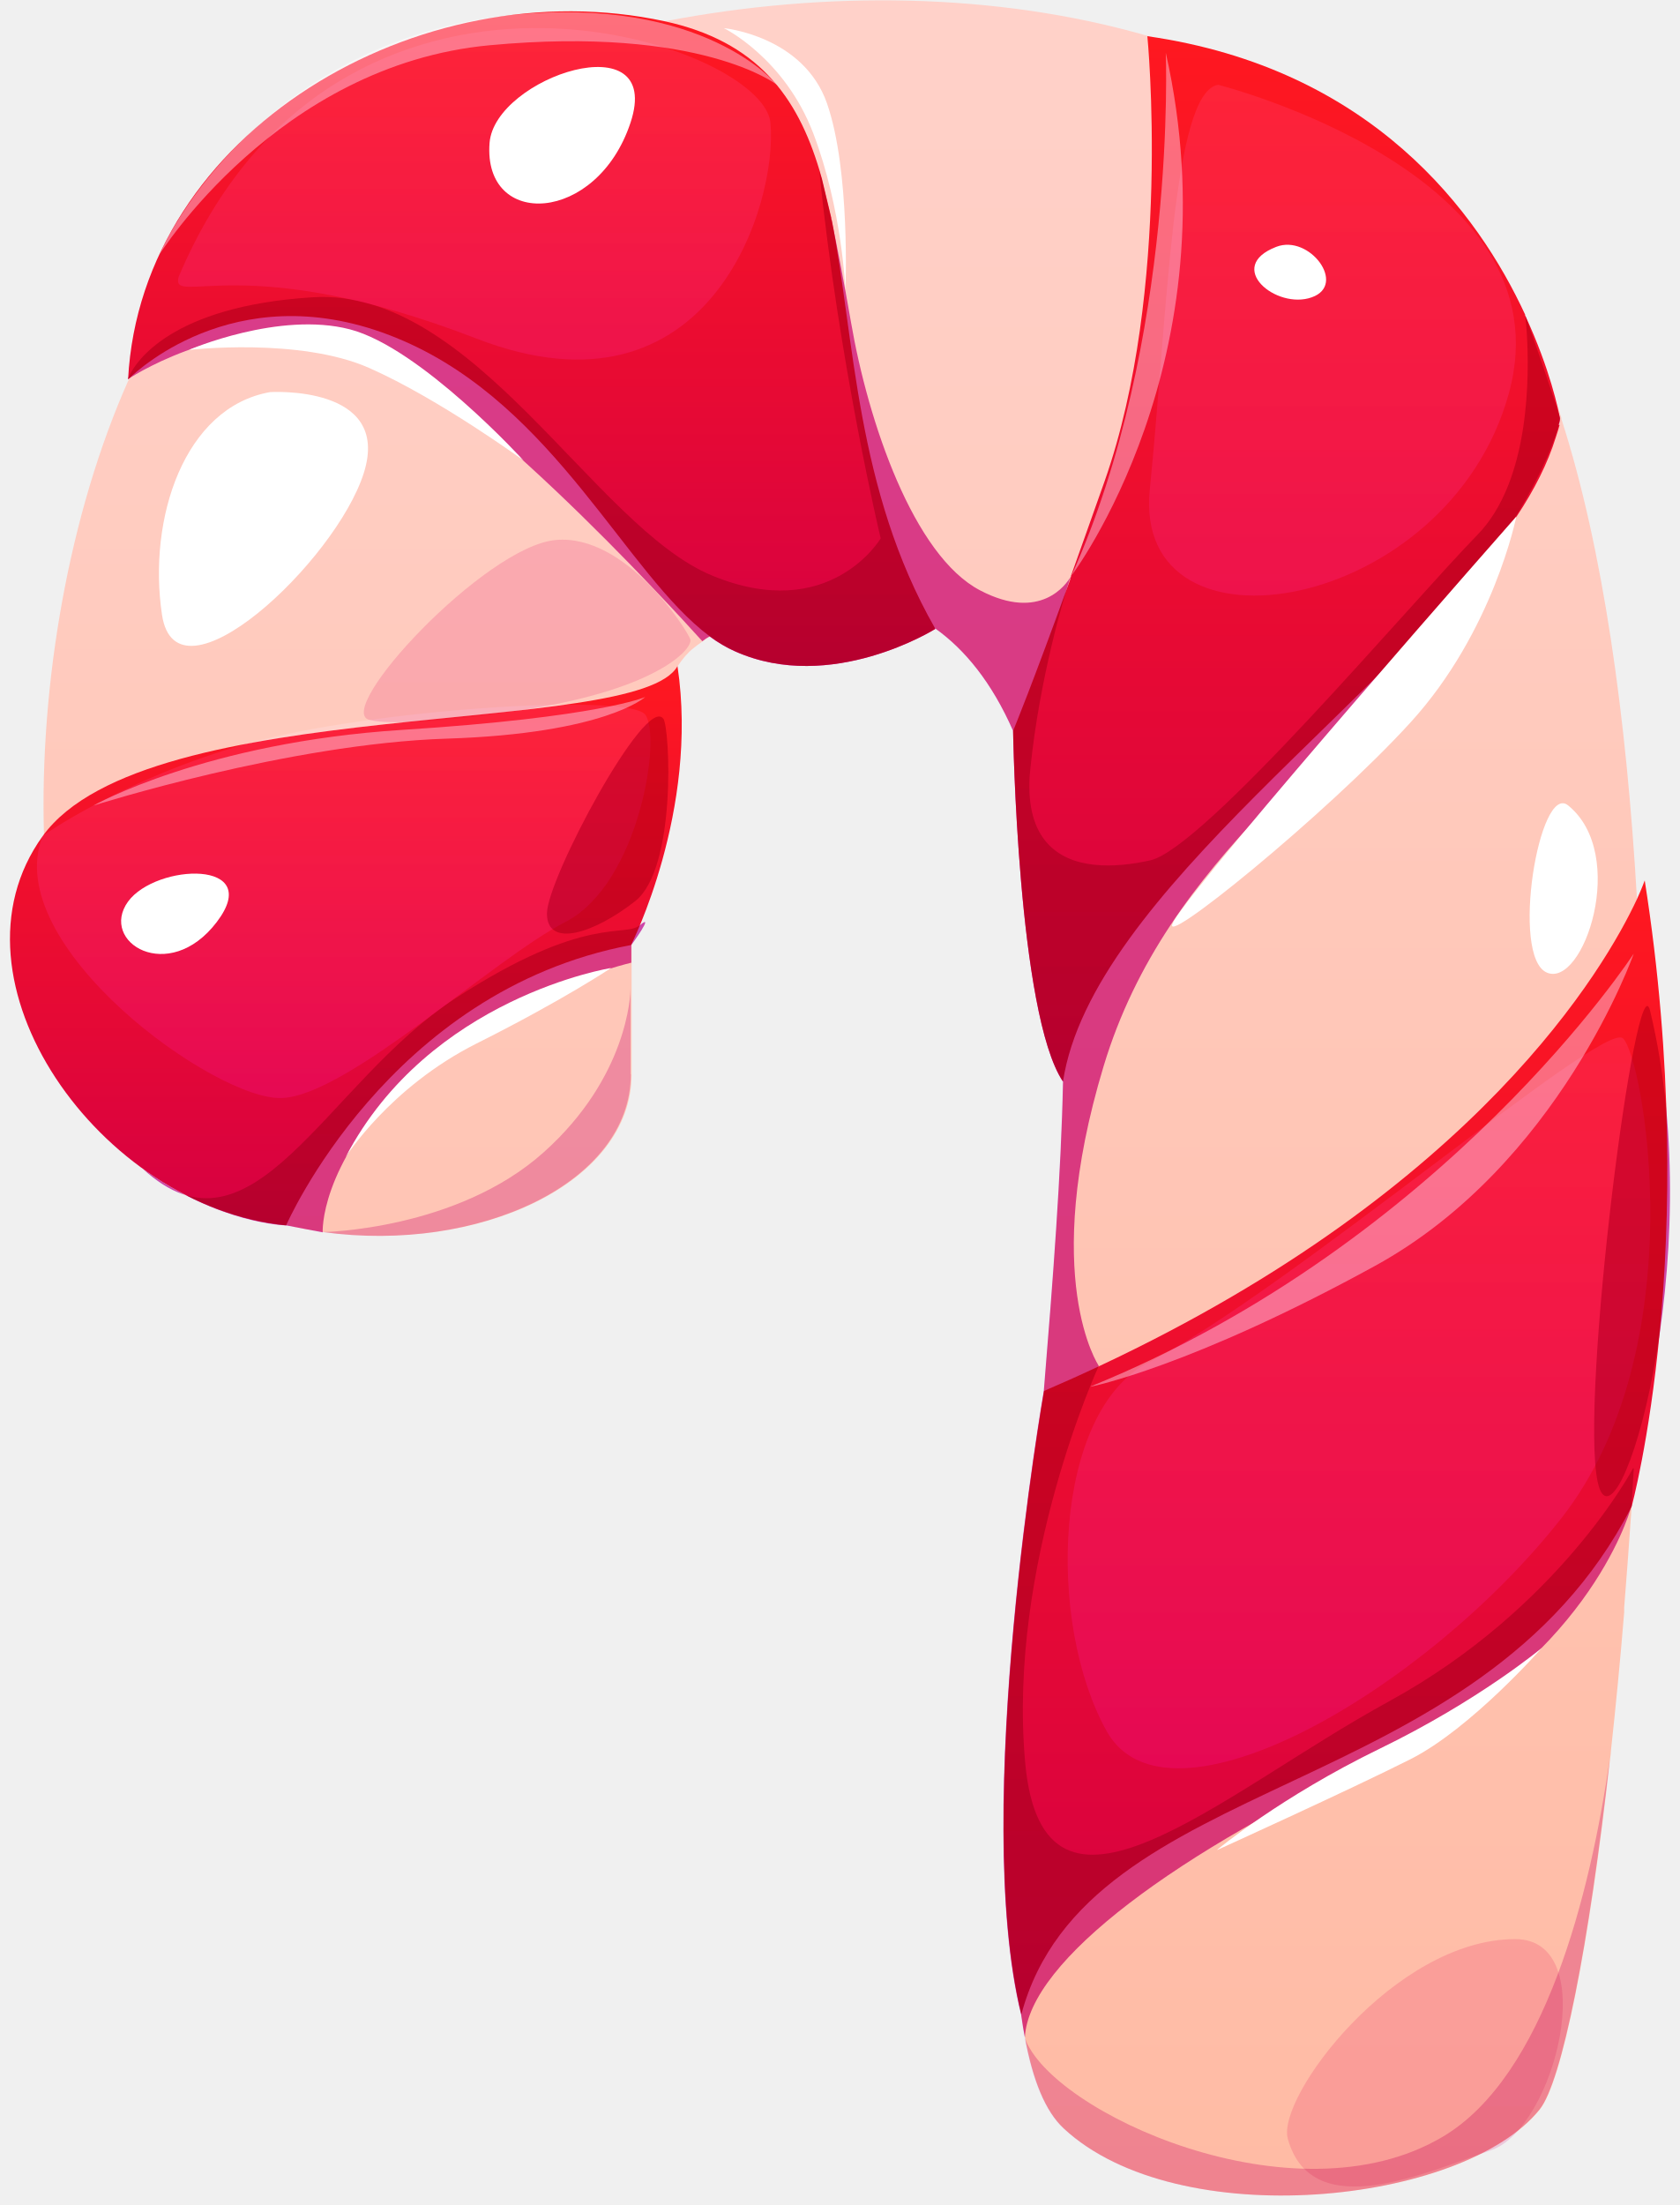
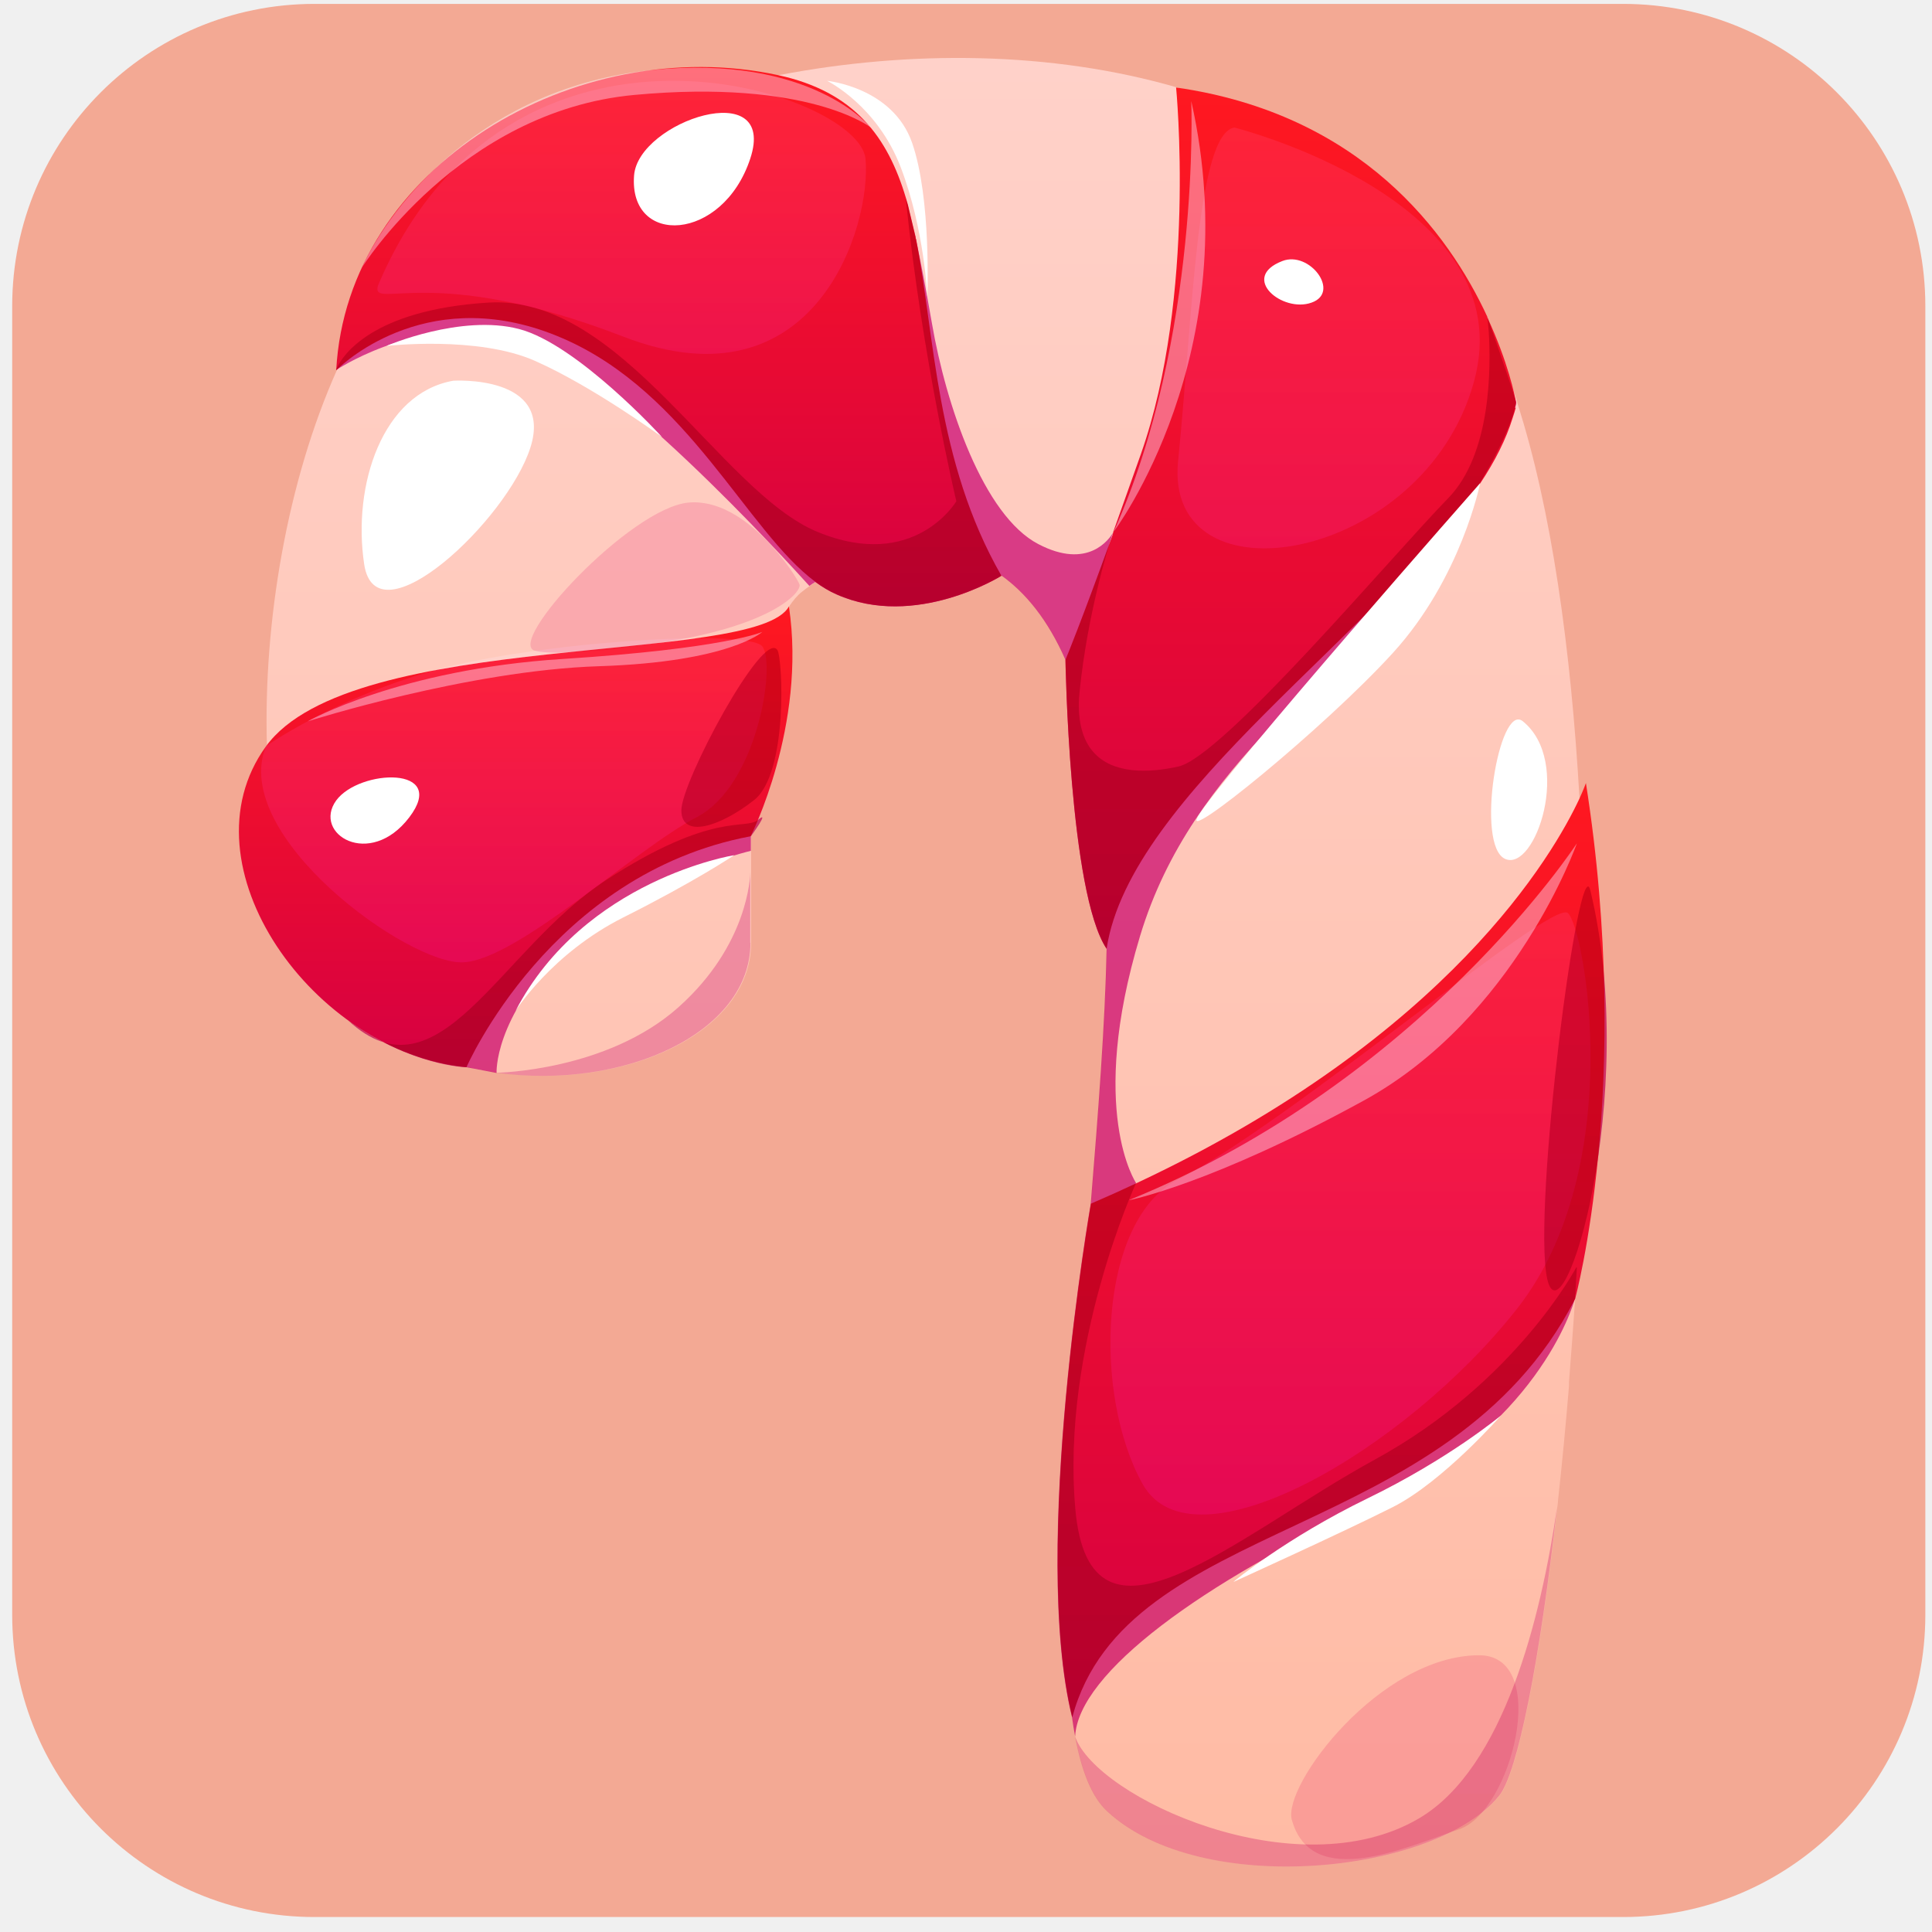
- <svg xmlns="http://www.w3.org/2000/svg" width="48" height="63" viewBox="0 0 48 63" fill="none">
-   <path d="M46.685 41.953L46.624 42.96V43.044C46.556 44.028 46.487 44.99 46.411 45.928C46.411 45.928 46.411 45.974 46.411 46.065C46.297 47.461 46.167 48.796 46.029 50.055C46.029 50.124 46.014 50.192 46.007 50.261C45.411 55.616 44.633 59.484 44 60.27C41.819 62.986 33.656 63.848 30.398 60.811C29.872 60.323 29.514 59.423 29.292 58.225C29.254 58.004 29.216 57.791 29.186 57.562C28.613 53.396 29.285 46.347 29.834 39.741C30.093 36.575 30.33 33.509 30.383 30.907C30.398 30.442 30.398 29.999 30.398 29.572C30.398 27.406 30.215 25.582 29.925 24.064C29.788 23.378 29.628 22.745 29.445 22.18C29.3 21.707 29.14 21.28 28.957 20.883C28.346 19.495 27.576 18.556 26.729 17.954C24.578 16.42 21.961 17.076 20.291 18.183C20.222 18.221 20.153 18.267 20.084 18.32C19.993 18.381 19.901 18.45 19.817 18.518C19.65 18.648 19.505 18.823 19.367 19.029C19.352 19.06 19.329 19.09 19.306 19.129C18.391 20.624 18.124 23.736 18.048 26.528C18.048 26.689 18.048 26.841 18.048 26.994C18.048 27.162 18.048 27.337 18.048 27.505C18.048 27.757 18.048 28.001 18.048 28.245C18.048 29.198 18.048 30.045 18.048 30.694C18.048 33.806 13.684 35.812 9.244 35.202L9.176 35.187C8.855 35.141 8.535 35.088 8.214 35.004H8.199C7.436 34.828 6.681 34.569 5.956 34.226C5.506 34.004 5.064 33.76 4.644 33.47C2.485 32.006 1.379 28.23 1.257 23.866C1.127 19.556 1.967 14.674 3.683 10.836C3.683 10.836 3.698 10.783 3.721 10.745C4.576 8.86 5.644 7.243 6.918 6.076C9.717 3.505 14.134 1.537 19.009 0.606C23.533 -0.263 28.453 -0.233 32.824 1.034C36.692 2.155 40.14 4.238 42.52 7.518C42.932 8.09 43.314 8.754 43.665 9.494C44.016 10.234 44.336 11.057 44.618 11.942C44.618 11.958 44.618 11.965 44.618 11.973C45.808 15.665 46.48 20.509 46.777 25.704C47.075 31.037 46.998 36.743 46.701 41.953H46.685Z" fill="url(#paint0_linear_7_631)" />
-   <path d="M46.617 43.044C46.617 43.044 46.617 43.052 46.617 43.06C42.238 51.573 31.062 50.559 29.185 57.554C27.744 51.695 29.834 39.741 29.834 39.741C30.383 39.505 30.91 39.268 31.428 39.024C42.269 33.936 45.892 27.581 46.769 25.704C46.93 25.354 46.998 25.155 46.998 25.155C48.646 35.645 46.624 43.044 46.624 43.044H46.617Z" fill="url(#paint1_linear_7_631)" />
-   <path d="M44.565 12.141C44.542 12.225 44.511 12.339 44.458 12.492C44.229 13.232 43.848 13.987 43.337 14.757C39.919 19.869 31.192 25.529 30.375 30.9C29.079 28.97 28.949 20.883 28.949 20.883C29.002 20.753 29.468 19.632 30.581 16.558C30.581 16.527 30.597 16.504 30.604 16.474V16.451C30.887 15.665 31.199 14.773 31.566 13.743C33.496 8.25 32.786 1.034 32.786 1.034C39.217 1.957 42.238 6.084 43.581 8.99C43.581 8.99 43.581 8.998 43.581 9.013C44.298 10.554 44.542 11.752 44.572 11.942C44.572 11.958 44.572 11.965 44.572 11.973C44.572 11.973 44.572 12.026 44.534 12.141H44.565Z" fill="url(#paint2_linear_7_631)" />
-   <path d="M26.729 17.969C26.729 17.969 23.754 19.838 21.008 18.61C20.763 18.503 20.519 18.358 20.283 18.183C17.887 16.405 15.881 11.63 11.525 9.738C6.971 7.754 3.958 10.546 3.683 10.821C3.668 10.829 3.66 10.836 3.66 10.836C4.034 3.787 11.968 -0.904 18.986 0.606C21.633 1.178 22.785 2.75 23.418 4.871C23.418 4.871 23.449 4.97 23.487 5.107C23.54 5.328 23.632 5.702 23.754 6.221C23.754 6.244 23.754 6.267 23.769 6.29C24.425 9.661 24.448 13.987 26.721 17.954C26.721 17.961 26.721 17.961 26.721 17.969H26.729Z" fill="url(#paint3_linear_7_631)" />
-   <path d="M19.36 19.029C18.231 21.112 4.194 19.769 1.219 23.889C-1.756 28.008 2.867 34.493 8.176 35.011C8.176 35.011 11.09 28.306 18.032 27.001C18.032 27.001 19.978 23.164 19.36 19.037V19.029Z" fill="url(#paint4_linear_7_631)" />
+ <svg xmlns="http://www.w3.org/2000/svg" width="67" height="67" viewBox="0 0 67 67" fill="none">
+   <path d="M56.288 0.135H10.905C5.116 0.135 0.423 4.827 0.423 10.616V55.999C0.423 61.788 5.116 66.481 10.905 66.481H56.288C62.076 66.481 66.769 61.788 66.769 55.999V10.616C66.769 4.827 62.076 0.135 56.288 0.135Z" fill="#F3A994" />
+   <path d="M54.685 43.953L54.624 44.96V45.044C54.556 46.028 54.487 46.99 54.411 47.928C54.411 47.928 54.411 47.974 54.411 48.065C54.297 49.461 54.167 50.796 54.029 52.055C54.029 52.124 54.014 52.192 54.007 52.261C53.411 57.616 52.633 61.484 52 62.27C49.819 64.986 41.656 65.848 38.398 62.811C37.872 62.323 37.514 61.423 37.292 60.225C37.254 60.004 37.216 59.791 37.185 59.562C36.613 55.396 37.285 48.347 37.834 41.741C38.093 38.575 38.33 35.509 38.383 32.907C38.398 32.442 38.398 31.999 38.398 31.572C38.398 29.406 38.215 27.582 37.925 26.064C37.788 25.378 37.628 24.745 37.445 24.18C37.3 23.707 37.14 23.28 36.957 22.883C36.346 21.495 35.576 20.556 34.729 19.954C32.578 18.42 29.961 19.076 28.291 20.183C28.222 20.221 28.153 20.267 28.084 20.32C27.993 20.381 27.901 20.45 27.817 20.518C27.65 20.648 27.505 20.823 27.367 21.029C27.352 21.06 27.329 21.09 27.306 21.129C26.391 22.624 26.124 25.736 26.048 28.528C26.048 28.689 26.048 28.841 26.048 28.994C26.048 29.162 26.048 29.337 26.048 29.505C26.048 29.757 26.048 30.001 26.048 30.245C26.048 31.198 26.048 32.045 26.048 32.694C26.048 35.806 21.684 37.812 17.244 37.202L17.176 37.187C16.855 37.141 16.535 37.088 16.214 37.004H16.199C15.436 36.828 14.681 36.569 13.956 36.226C13.506 36.004 13.064 35.76 12.644 35.47C10.485 34.006 9.379 30.23 9.257 25.866C9.127 21.556 9.967 16.674 11.683 12.836C11.683 12.836 11.698 12.783 11.721 12.745C12.575 10.861 13.643 9.243 14.918 8.076C17.717 5.505 22.134 3.537 27.009 2.606C31.533 1.737 36.453 1.767 40.824 3.034C44.692 4.155 48.14 6.238 50.52 9.518C50.932 10.09 51.314 10.754 51.665 11.494C52.016 12.234 52.336 13.057 52.618 13.942C52.618 13.958 52.618 13.965 52.618 13.973C53.808 17.665 54.48 22.509 54.777 27.704C55.075 33.037 54.998 38.743 54.701 43.953H54.685Z" fill="url(#paint0_linear_7_627)" />
+   <path d="M54.617 45.044C54.617 45.044 54.617 45.052 54.617 45.06C50.238 53.573 39.062 52.559 37.185 59.554C35.744 53.695 37.834 41.741 37.834 41.741C38.383 41.505 38.91 41.268 39.428 41.024C50.269 35.936 53.892 29.581 54.769 27.704C54.93 27.354 54.998 27.155 54.998 27.155C56.646 37.645 54.624 45.044 54.624 45.044H54.617Z" fill="url(#paint1_linear_7_627)" />
+   <path d="M52.565 14.141C52.542 14.225 52.511 14.339 52.458 14.492C52.229 15.232 51.848 15.987 51.337 16.757C47.919 21.869 39.192 27.529 38.376 32.9C37.079 30.97 36.949 22.883 36.949 22.883C37.002 22.753 37.468 21.632 38.581 18.558C38.581 18.527 38.597 18.504 38.604 18.474V18.451C38.887 17.665 39.199 16.773 39.566 15.743C41.496 10.25 40.786 3.034 40.786 3.034C47.217 3.957 50.238 8.084 51.581 10.99C51.581 10.99 51.581 10.998 51.581 11.013C52.298 12.554 52.542 13.752 52.572 13.942C52.572 13.958 52.572 13.965 52.572 13.973C52.572 13.973 52.572 14.026 52.534 14.141H52.565Z" fill="url(#paint2_linear_7_627)" />
+   <path d="M34.729 19.969C34.729 19.969 31.754 21.838 29.008 20.61C28.763 20.503 28.519 20.358 28.283 20.183C25.887 18.405 23.881 13.63 19.525 11.738C14.971 9.754 11.958 12.546 11.683 12.821C11.668 12.829 11.66 12.836 11.66 12.836C12.034 5.787 19.968 1.096 26.986 2.606C29.633 3.178 30.785 4.75 31.418 6.871C31.418 6.871 31.449 6.97 31.487 7.107C31.54 7.328 31.632 7.702 31.754 8.221C31.754 8.244 31.754 8.267 31.769 8.29C32.425 11.662 32.448 15.987 34.721 19.954C34.721 19.961 34.721 19.961 34.721 19.969H34.729Z" fill="url(#paint3_linear_7_627)" />
+   <path d="M27.36 21.029C26.231 23.112 12.194 21.769 9.219 25.889C6.244 30.008 10.867 36.493 16.176 37.011C16.176 37.011 19.09 30.306 26.032 29.001C26.032 29.001 27.978 25.164 27.36 21.037V21.029Z" fill="url(#paint4_linear_7_627)" />
  <g style="mix-blend-mode:multiply" opacity="0.71">
-     <path d="M4.072 33.386C7.23 36.308 9.298 30.938 13.02 28.519C16.743 26.101 17.857 26.803 18.292 26.429C18.727 26.063 18.04 27.001 18.04 27.001V27.505C18.04 27.505 13.951 28.481 11.533 30.915C9.115 33.348 9.221 35.21 9.221 35.21L8.176 35.011C8.176 35.011 6.277 34.981 4.072 33.386Z" fill="#CA0092" />
+     <path d="M12.072 35.386C15.23 38.308 17.298 32.938 21.02 30.519C24.743 28.101 25.857 28.803 26.292 28.429C26.727 28.063 26.04 29.001 26.04 29.001V29.505C26.04 29.505 21.951 30.481 19.533 32.915C17.114 35.348 17.221 37.21 17.221 37.21L16.176 37.011C16.176 37.011 14.277 36.981 12.072 35.386Z" fill="#CA0092" />
  </g>
  <g style="mix-blend-mode:multiply" opacity="0.71">
-     <path d="M46.685 41.953L46.624 42.96V43.044C46.624 43.044 46.617 43.052 46.609 43.06C46.541 43.319 45.274 47.553 39.576 50.169C33.702 52.87 29.391 56.013 29.285 58.218C29.247 58.004 29.208 57.791 29.178 57.562C27.736 51.695 29.826 39.741 29.826 39.741C30.086 36.575 30.322 33.509 30.375 30.907C29.079 28.97 28.949 20.883 28.949 20.883C28.339 19.495 27.568 18.556 26.721 17.954C26.721 17.961 26.721 17.961 26.721 17.969C26.721 17.969 23.746 19.838 21 18.61C20.756 18.503 20.512 18.358 20.275 18.183C20.207 18.221 20.138 18.267 20.069 18.32C19.329 17.504 12.944 10.463 9.877 9.677C6.78 8.891 3.958 10.638 3.675 10.821C3.66 10.829 3.652 10.836 3.652 10.836C3.652 10.836 3.668 10.783 3.691 10.745C3.874 10.348 4.881 8.746 8.931 8.494C13.554 8.204 16.972 15.047 20.344 16.443C23.716 17.839 25.165 15.383 25.165 15.383C25.165 15.383 23.968 10.363 23.411 4.878C23.411 4.894 23.441 4.97 23.479 5.107C23.533 5.328 23.624 5.702 23.746 6.221C23.746 6.244 23.746 6.267 23.762 6.29C23.914 7.007 24.105 7.983 24.318 9.211C24.807 12.057 26.104 15.879 28.011 16.87C29.735 17.771 30.475 16.687 30.597 16.474C30.597 16.474 30.597 16.459 30.597 16.451C30.597 16.451 30.597 16.451 30.597 16.474C30.597 16.489 30.581 16.52 30.566 16.558C30.398 17.084 29.712 19.35 29.445 21.936C29.437 22.02 29.43 22.104 29.422 22.18C29.369 23.073 29.567 23.675 29.903 24.064C30.589 24.865 31.863 24.804 32.862 24.583C34.411 24.247 40.3 17.244 42.215 15.284C43.733 13.735 43.703 10.691 43.627 9.494C43.611 9.25 43.588 9.082 43.588 9.013C43.672 9.25 44.328 11.118 44.58 11.942C44.58 11.958 44.58 11.965 44.58 11.973C44.58 11.973 44.58 12.026 44.542 12.141C44.458 12.476 44.176 13.323 43.314 14.757C42.932 15.391 42.444 16.146 41.796 17.023C38.477 21.539 33.366 24.392 31.535 30.465C29.704 36.529 31.398 39.024 31.398 39.024C31.398 39.024 28.789 44.684 29.292 50.337C29.796 55.99 34.838 51.26 39.698 48.606C44.565 45.943 46.663 41.953 46.663 41.953H46.685Z" fill="#CA0092" />
+     <path d="M54.685 43.953L54.624 44.96V45.044C54.624 45.044 54.617 45.052 54.609 45.06C54.541 45.319 53.274 49.553 47.576 52.169C41.702 54.87 37.391 58.013 37.285 60.218C37.246 60.004 37.208 59.791 37.178 59.562C35.736 53.695 37.826 41.741 37.826 41.741C38.086 38.575 38.322 35.509 38.376 32.907C37.079 30.97 36.949 22.883 36.949 22.883C36.339 21.495 35.568 20.556 34.721 19.954C34.721 19.961 34.721 19.961 34.721 19.969C34.721 19.969 31.746 21.838 29 20.61C28.756 20.503 28.512 20.358 28.275 20.183C28.207 20.221 28.138 20.267 28.069 20.32C27.329 19.504 20.944 12.463 17.877 11.677C14.78 10.891 11.958 12.638 11.675 12.821C11.66 12.829 11.652 12.836 11.652 12.836C11.652 12.836 11.668 12.783 11.691 12.745C11.874 12.348 12.881 10.746 16.931 10.494C21.554 10.204 24.972 17.047 28.344 18.443C31.716 19.839 33.165 17.383 33.165 17.383C33.165 17.383 31.968 12.363 31.411 6.878C31.411 6.894 31.441 6.97 31.479 7.107C31.533 7.328 31.624 7.702 31.746 8.221C31.746 8.244 31.746 8.267 31.762 8.29C31.914 9.007 32.105 9.983 32.318 11.211C32.807 14.057 34.103 17.879 36.011 18.87C37.735 19.771 38.475 18.687 38.597 18.474C38.597 18.474 38.597 18.459 38.597 18.451C38.597 18.451 38.597 18.451 38.597 18.474C38.597 18.489 38.581 18.52 38.566 18.558C38.398 19.084 37.712 21.35 37.445 23.936C37.437 24.02 37.43 24.104 37.422 24.18C37.369 25.073 37.567 25.675 37.903 26.064C38.589 26.865 39.863 26.804 40.862 26.583C42.411 26.247 48.3 19.244 50.215 17.284C51.733 15.735 51.703 12.691 51.627 11.494C51.611 11.249 51.588 11.082 51.588 11.013C51.672 11.249 52.328 13.118 52.58 13.942C52.58 13.958 52.58 13.965 52.58 13.973C52.58 13.973 52.58 14.026 52.542 14.141C52.458 14.476 52.176 15.323 51.314 16.757C50.932 17.391 50.444 18.146 49.796 19.023C46.477 23.539 41.366 26.392 39.535 32.465C37.704 38.529 39.398 41.024 39.398 41.024C39.398 41.024 36.789 46.684 37.292 52.337C37.796 57.99 42.838 53.26 47.698 50.606C52.565 47.943 54.663 43.953 54.663 43.953H54.685Z" fill="#CA0092" />
  </g>
  <g style="mix-blend-mode:multiply" opacity="0.3">
-     <path d="M45.999 50.261C45.404 55.616 44.626 59.484 43.992 60.27C41.811 62.986 33.648 63.848 30.391 60.811C29.864 60.323 29.506 59.423 29.285 58.225C30.017 60.338 36.982 63.558 41.216 61.056C44.153 59.324 45.442 54.091 45.999 50.261Z" fill="#CA0092" />
+     <path d="M53.999 52.261C53.404 57.616 52.626 61.484 51.992 62.27C49.811 64.986 41.648 65.848 38.391 62.811C37.864 62.323 37.506 61.423 37.285 60.225C38.017 62.338 44.982 65.558 49.216 63.056C52.153 61.324 53.442 56.091 53.999 52.261Z" fill="#CA0092" />
  </g>
  <g style="mix-blend-mode:multiply" opacity="0.3">
-     <path d="M18.025 30.694C18.025 33.806 13.661 35.812 9.221 35.202C9.221 35.202 13.051 35.149 15.538 32.921C17.941 30.77 18.017 28.413 18.017 28.252C18.017 29.198 18.017 30.045 18.017 30.694H18.025Z" fill="#CA0092" />
+     <path d="M26.025 32.694C26.025 35.806 21.661 37.812 17.221 37.202C17.221 37.202 21.051 37.149 23.538 34.921C25.941 32.77 26.017 30.413 26.017 30.252C26.017 31.198 26.017 32.045 26.017 32.694H26.025Z" fill="#CA0092" />
  </g>
  <g style="mix-blend-mode:soft-light" opacity="0.4">
-     <path d="M1.219 23.889C-0.025 26.994 6.178 31.472 8.069 31.372C9.961 31.273 14.066 27.421 16.163 26.338C18.261 25.254 18.917 21.043 18.437 20.418C17.956 19.792 10.625 20.258 7.078 21.242C3.538 22.233 1.219 23.881 1.219 23.881V23.889Z" fill="#FFD8FF" />
+     <path d="M9.219 25.889C7.975 28.994 14.178 33.472 16.069 33.373C17.961 33.273 22.066 29.421 24.163 28.338C26.261 27.254 26.917 23.043 26.437 22.418C25.956 21.792 18.625 22.258 15.078 23.242C11.538 24.233 9.219 25.881 9.219 25.881V25.889Z" fill="#FFD8FF" />
  </g>
  <g style="mix-blend-mode:soft-light" opacity="0.4">
-     <path d="M5.102 7.915C4.888 8.784 6.963 7.098 13.623 9.677C20.283 12.248 22.236 5.817 22.015 3.505C21.801 1.194 9.656 -2.857 5.102 7.915Z" fill="#FFD8FF" />
+     <path d="M13.102 9.915C12.888 10.784 14.963 9.098 21.623 11.677C28.283 14.248 30.236 7.817 30.015 5.505C29.801 3.194 17.656 -0.857 13.102 9.915Z" fill="#FFD8FF" />
  </g>
  <g style="mix-blend-mode:soft-light" opacity="0.4">
-     <path d="M34.808 2.422C33.503 2.636 33.366 8.929 32.855 13.987C32.344 19.045 41.384 17.527 43.115 11.241C44.847 4.955 34.808 2.422 34.808 2.422Z" fill="#FFD8FF" />
+     <path d="M42.808 4.422C41.503 4.636 41.366 10.929 40.855 15.987C40.344 21.045 49.384 19.527 51.115 13.241C52.847 6.955 42.808 4.422 42.808 4.422Z" fill="#FFD8FF" />
  </g>
  <g style="mix-blend-mode:soft-light" opacity="0.4">
-     <path d="M32.832 38.917C30.093 40.321 29.887 46.363 31.627 49.468C33.366 52.572 40.735 48.308 44.603 43.395C48.471 38.482 46.953 30.167 46.373 29.664C45.793 29.16 36.791 36.888 32.84 38.917H32.832Z" fill="#FFD8FF" />
+     <path d="M40.832 40.917C38.093 42.321 37.887 48.363 39.627 51.468C41.366 54.572 48.735 50.308 52.603 45.395C56.471 40.482 54.953 32.167 54.373 31.664C53.793 31.16 44.791 38.888 40.84 40.917H40.832Z" fill="#FFD8FF" />
  </g>
-   <path d="M13.989 4.085C13.799 6.549 17.056 6.404 18.017 3.505C18.978 0.606 14.134 2.201 13.989 4.085Z" fill="white" />
-   <path d="M36.471 7.052C34.983 7.625 36.471 8.86 37.485 8.494C38.5 8.136 37.417 6.686 36.471 7.052Z" fill="white" />
-   <path d="M3.66 25.758C2.821 26.917 4.82 28.146 6.193 26.345C7.566 24.545 4.461 24.667 3.66 25.758Z" fill="white" />
+   <path d="M21.989 6.085C21.799 8.549 25.056 8.404 26.017 5.505C26.978 2.606 22.134 4.201 21.989 6.085Z" fill="white" />
+   <path d="M44.471 9.052C42.983 9.625 44.471 10.861 45.485 10.494C46.5 10.136 45.417 8.686 44.471 9.052Z" fill="white" />
+   <path d="M11.66 27.758C10.821 28.917 12.82 30.146 14.193 28.345C15.566 26.545 12.461 26.667 11.66 27.758Z" fill="white" />
  <g style="mix-blend-mode:screen" opacity="0.47">
-     <path d="M31.169 39.619C31.169 39.619 34.014 39.062 39.286 36.171C44.565 33.28 46.685 27.245 46.685 27.245C46.685 27.245 41.338 35.469 31.169 39.611V39.619Z" fill="#FFCCE0" />
+     <path d="M39.169 41.619C39.169 41.619 42.014 41.062 47.286 38.171C52.565 35.28 54.685 29.245 54.685 29.245C54.685 29.245 49.338 37.469 39.169 41.611V41.619Z" fill="#FFCCE0" />
  </g>
  <g style="mix-blend-mode:screen" opacity="0.47">
-     <path d="M33.312 1.506C33.312 1.506 33.641 9.723 30.62 16.443C30.62 16.443 35.288 10.272 33.312 1.506Z" fill="#FFCCE0" />
+     <path d="M41.312 3.506C41.312 3.506 41.641 11.723 38.62 18.443C38.62 18.443 43.288 12.272 41.312 3.506Z" fill="#FFCCE0" />
  </g>
  <g style="mix-blend-mode:screen" opacity="0.47">
-     <path d="M4.545 7.289C4.545 7.289 7.932 1.857 13.989 1.293C20.039 0.728 22.198 2.422 22.198 2.422C22.198 2.422 20.138 -0.141 14.584 0.431C8.771 1.034 5.567 5.054 4.553 7.281L4.545 7.289Z" fill="#FFCCE0" />
+     <path d="M12.545 9.289C12.545 9.289 15.932 3.857 21.989 3.293C28.039 2.728 30.198 4.422 30.198 4.422C30.198 4.422 28.138 1.859 22.584 2.431C16.771 3.034 13.567 7.054 12.553 9.281L12.545 9.289Z" fill="#FFCCE0" />
  </g>
  <g style="mix-blend-mode:screen" opacity="0.47">
-     <path d="M2.676 23.012C2.676 23.012 5.865 21.211 11.502 20.853C17.14 20.494 18.437 19.914 18.437 19.914C18.437 19.914 17.3 20.959 12.769 21.104C8.23 21.249 2.684 23.012 2.684 23.012H2.676Z" fill="#FFCCE0" />
+     <path d="M10.676 25.012C10.676 25.012 13.865 23.211 19.502 22.853C25.14 22.494 26.437 21.914 26.437 21.914C26.437 21.914 25.3 22.959 20.769 23.104C16.23 23.249 10.684 25.012 10.684 25.012H10.676Z" fill="#FFCCE0" />
  </g>
  <g style="mix-blend-mode:multiply" opacity="0.71">
-     <path d="M18.956 20.54C18.467 19.808 15.629 25.109 15.629 26.101C15.629 27.093 16.957 26.681 18.147 25.75C19.337 24.82 19.146 20.822 18.956 20.532V20.54Z" fill="#CA0092" />
+     <path d="M26.956 22.54C26.467 21.808 23.629 27.109 23.629 28.101C23.629 29.093 24.957 28.681 26.147 27.75C27.337 26.82 27.146 22.822 26.956 22.532V22.54Z" fill="#CA0092" />
  </g>
-   <path d="M7.718 11.203C5.262 11.637 4.217 14.818 4.629 17.565C5.041 20.311 9.595 16.047 10.396 13.514C11.197 10.981 7.718 11.203 7.718 11.203Z" fill="white" />
+   <path d="M15.719 13.203C13.262 13.637 12.217 16.818 12.629 19.565C13.041 22.311 17.595 18.047 18.396 15.514C19.197 12.981 15.719 13.203 15.719 13.203Z" fill="white" />
  <g style="mix-blend-mode:multiply" opacity="0.2">
-     <path d="M10.556 20.57C9.511 20.296 13.852 15.619 15.873 15.429C17.895 15.238 19.65 18.022 19.726 18.267C19.81 18.518 18.833 19.67 15.057 20.265C11.289 20.86 10.549 20.563 10.549 20.563L10.556 20.57Z" fill="#E72F92" />
+     <path d="M18.556 22.57C17.511 22.296 21.852 17.619 23.873 17.429C25.895 17.238 27.65 20.022 27.726 20.267C27.81 20.518 26.833 21.67 23.057 22.265C19.289 22.86 18.549 22.563 18.549 22.563L18.556 22.57Z" fill="#E72F92" />
  </g>
  <g style="mix-blend-mode:multiply" opacity="0.2">
-     <path d="M36.799 61.109C36.471 59.919 39.85 55.41 43.291 55.403C45.801 55.395 44.42 60.827 42.604 61.437C40.781 62.047 37.493 63.588 36.799 61.109Z" fill="#E72F92" />
+     <path d="M44.799 63.109C44.471 61.919 47.85 57.41 51.291 57.403C53.801 57.395 52.42 62.827 50.604 63.437C48.781 64.047 45.493 65.588 44.799 63.109Z" fill="#E72F92" />
  </g>
-   <path d="M44.809 23.012C43.985 22.34 43.154 27.329 44.199 27.787C45.244 28.245 46.541 24.415 44.809 23.012Z" fill="white" />
+   <path d="M52.809 25.012C51.985 24.34 51.154 29.329 52.199 29.787C53.244 30.245 54.541 26.415 52.809 25.012Z" fill="white" />
  <g style="mix-blend-mode:multiply" opacity="0.71">
-     <path d="M47.151 28.878C46.769 27.306 45.129 39.97 45.656 42.35C46.182 44.73 48.875 35.995 47.151 28.878Z" fill="#CA0092" />
+     <path d="M55.151 30.878C54.769 29.306 53.129 41.97 53.656 44.35C54.182 46.73 56.875 37.995 55.151 30.878Z" fill="#CA0092" />
  </g>
-   <path d="M33.534 26.338C32.984 27.261 37.92 23.256 40.3 20.647C42.681 18.038 43.329 14.757 43.329 14.757C43.329 14.757 34.403 24.881 33.526 26.338H33.534Z" fill="white" />
-   <path d="M34.785 52.855C34.785 52.855 38.569 51.138 40.308 50.261C42.04 49.384 44.061 47.08 44.061 47.08C44.061 47.08 42.269 48.583 39.423 49.964C36.585 51.344 34.785 52.847 34.785 52.847V52.855Z" fill="white" />
-   <path d="M20.687 0.805C20.687 0.805 22.419 1.651 23.243 3.818C24.067 5.984 24.158 8.288 24.158 8.288C24.158 8.288 24.303 4.886 23.632 2.956C22.96 1.026 20.695 0.805 20.695 0.805H20.687Z" fill="white" />
-   <path d="M9.877 33.059C9.877 33.059 11.128 31.067 13.615 29.816C16.11 28.565 17.46 27.657 17.46 27.657C17.46 27.657 12.265 28.489 9.877 33.059Z" fill="white" />
-   <path d="M5.399 9.997C5.399 9.997 8.565 9.631 10.556 10.516C12.555 11.401 14.958 13.155 14.958 13.155C14.958 13.155 12.021 9.936 9.999 9.41C7.978 8.883 5.399 9.997 5.399 9.997Z" fill="white" />
+   <path d="M41.534 28.338C40.984 29.261 45.92 25.256 48.3 22.647C50.681 20.038 51.329 16.757 51.329 16.757C51.329 16.757 42.403 26.881 41.526 28.338H41.534Z" fill="white" />
+   <path d="M42.785 54.855C42.785 54.855 46.569 53.138 48.308 52.261C50.04 51.384 52.061 49.08 52.061 49.08C52.061 49.08 50.269 50.583 47.423 51.964C44.585 53.344 42.785 54.847 42.785 54.847V54.855Z" fill="white" />
+   <path d="M28.687 2.805C28.687 2.805 30.419 3.651 31.243 5.818C32.067 7.984 32.158 10.288 32.158 10.288C32.158 10.288 32.303 6.886 31.632 4.956C30.96 3.026 28.695 2.805 28.695 2.805H28.687Z" fill="white" />
+   <path d="M17.877 35.059C17.877 35.059 19.128 33.067 21.615 31.816C24.11 30.565 25.46 29.657 25.46 29.657C25.46 29.657 20.265 30.489 17.877 35.059Z" fill="white" />
+   <path d="M13.399 11.997C13.399 11.997 16.565 11.631 18.556 12.516C20.555 13.401 22.958 15.155 22.958 15.155C22.958 15.155 20.021 11.936 18 11.41C15.978 10.883 13.399 11.997 13.399 11.997Z" fill="white" />
  <defs>
-     <linearGradient id="paint0_linear_7_631" x1="24.082" y1="62.734" x2="24.082" y2="0.011" gradientUnits="userSpaceOnUse">
+     <linearGradient id="paint0_linear_7_627" x1="32.082" y1="64.734" x2="32.082" y2="2.011" gradientUnits="userSpaceOnUse">
      <stop stop-color="#FFBBA4" />
      <stop offset="1" stop-color="#FFD1C9" />
    </linearGradient>
-     <linearGradient id="paint1_linear_7_631" x1="38.149" y1="57.554" x2="38.149" y2="25.155" gradientUnits="userSpaceOnUse">
+     <linearGradient id="paint1_linear_7_627" x1="46.149" y1="59.554" x2="46.149" y2="27.155" gradientUnits="userSpaceOnUse">
      <stop stop-color="#D60042" />
      <stop offset="1" stop-color="#FF1820" />
    </linearGradient>
-     <linearGradient id="paint2_linear_7_631" x1="36.776" y1="30.9" x2="36.776" y2="1.034" gradientUnits="userSpaceOnUse">
+     <linearGradient id="paint2_linear_7_627" x1="44.776" y1="32.9" x2="44.776" y2="3.034" gradientUnits="userSpaceOnUse">
      <stop stop-color="#D60042" />
      <stop offset="1" stop-color="#FF1820" />
    </linearGradient>
-     <linearGradient id="paint3_linear_7_631" x1="15.194" y1="19.029" x2="15.194" y2="0.324" gradientUnits="userSpaceOnUse">
+     <linearGradient id="paint3_linear_7_627" x1="23.195" y1="21.029" x2="23.195" y2="2.324" gradientUnits="userSpaceOnUse">
      <stop stop-color="#D60042" />
      <stop offset="1" stop-color="#FF1820" />
    </linearGradient>
-     <linearGradient id="paint4_linear_7_631" x1="9.877" y1="35.004" x2="9.877" y2="19.029" gradientUnits="userSpaceOnUse">
+     <linearGradient id="paint4_linear_7_627" x1="17.877" y1="37.004" x2="17.877" y2="21.029" gradientUnits="userSpaceOnUse">
      <stop stop-color="#D60042" />
      <stop offset="1" stop-color="#FF1820" />
    </linearGradient>
  </defs>
</svg>
